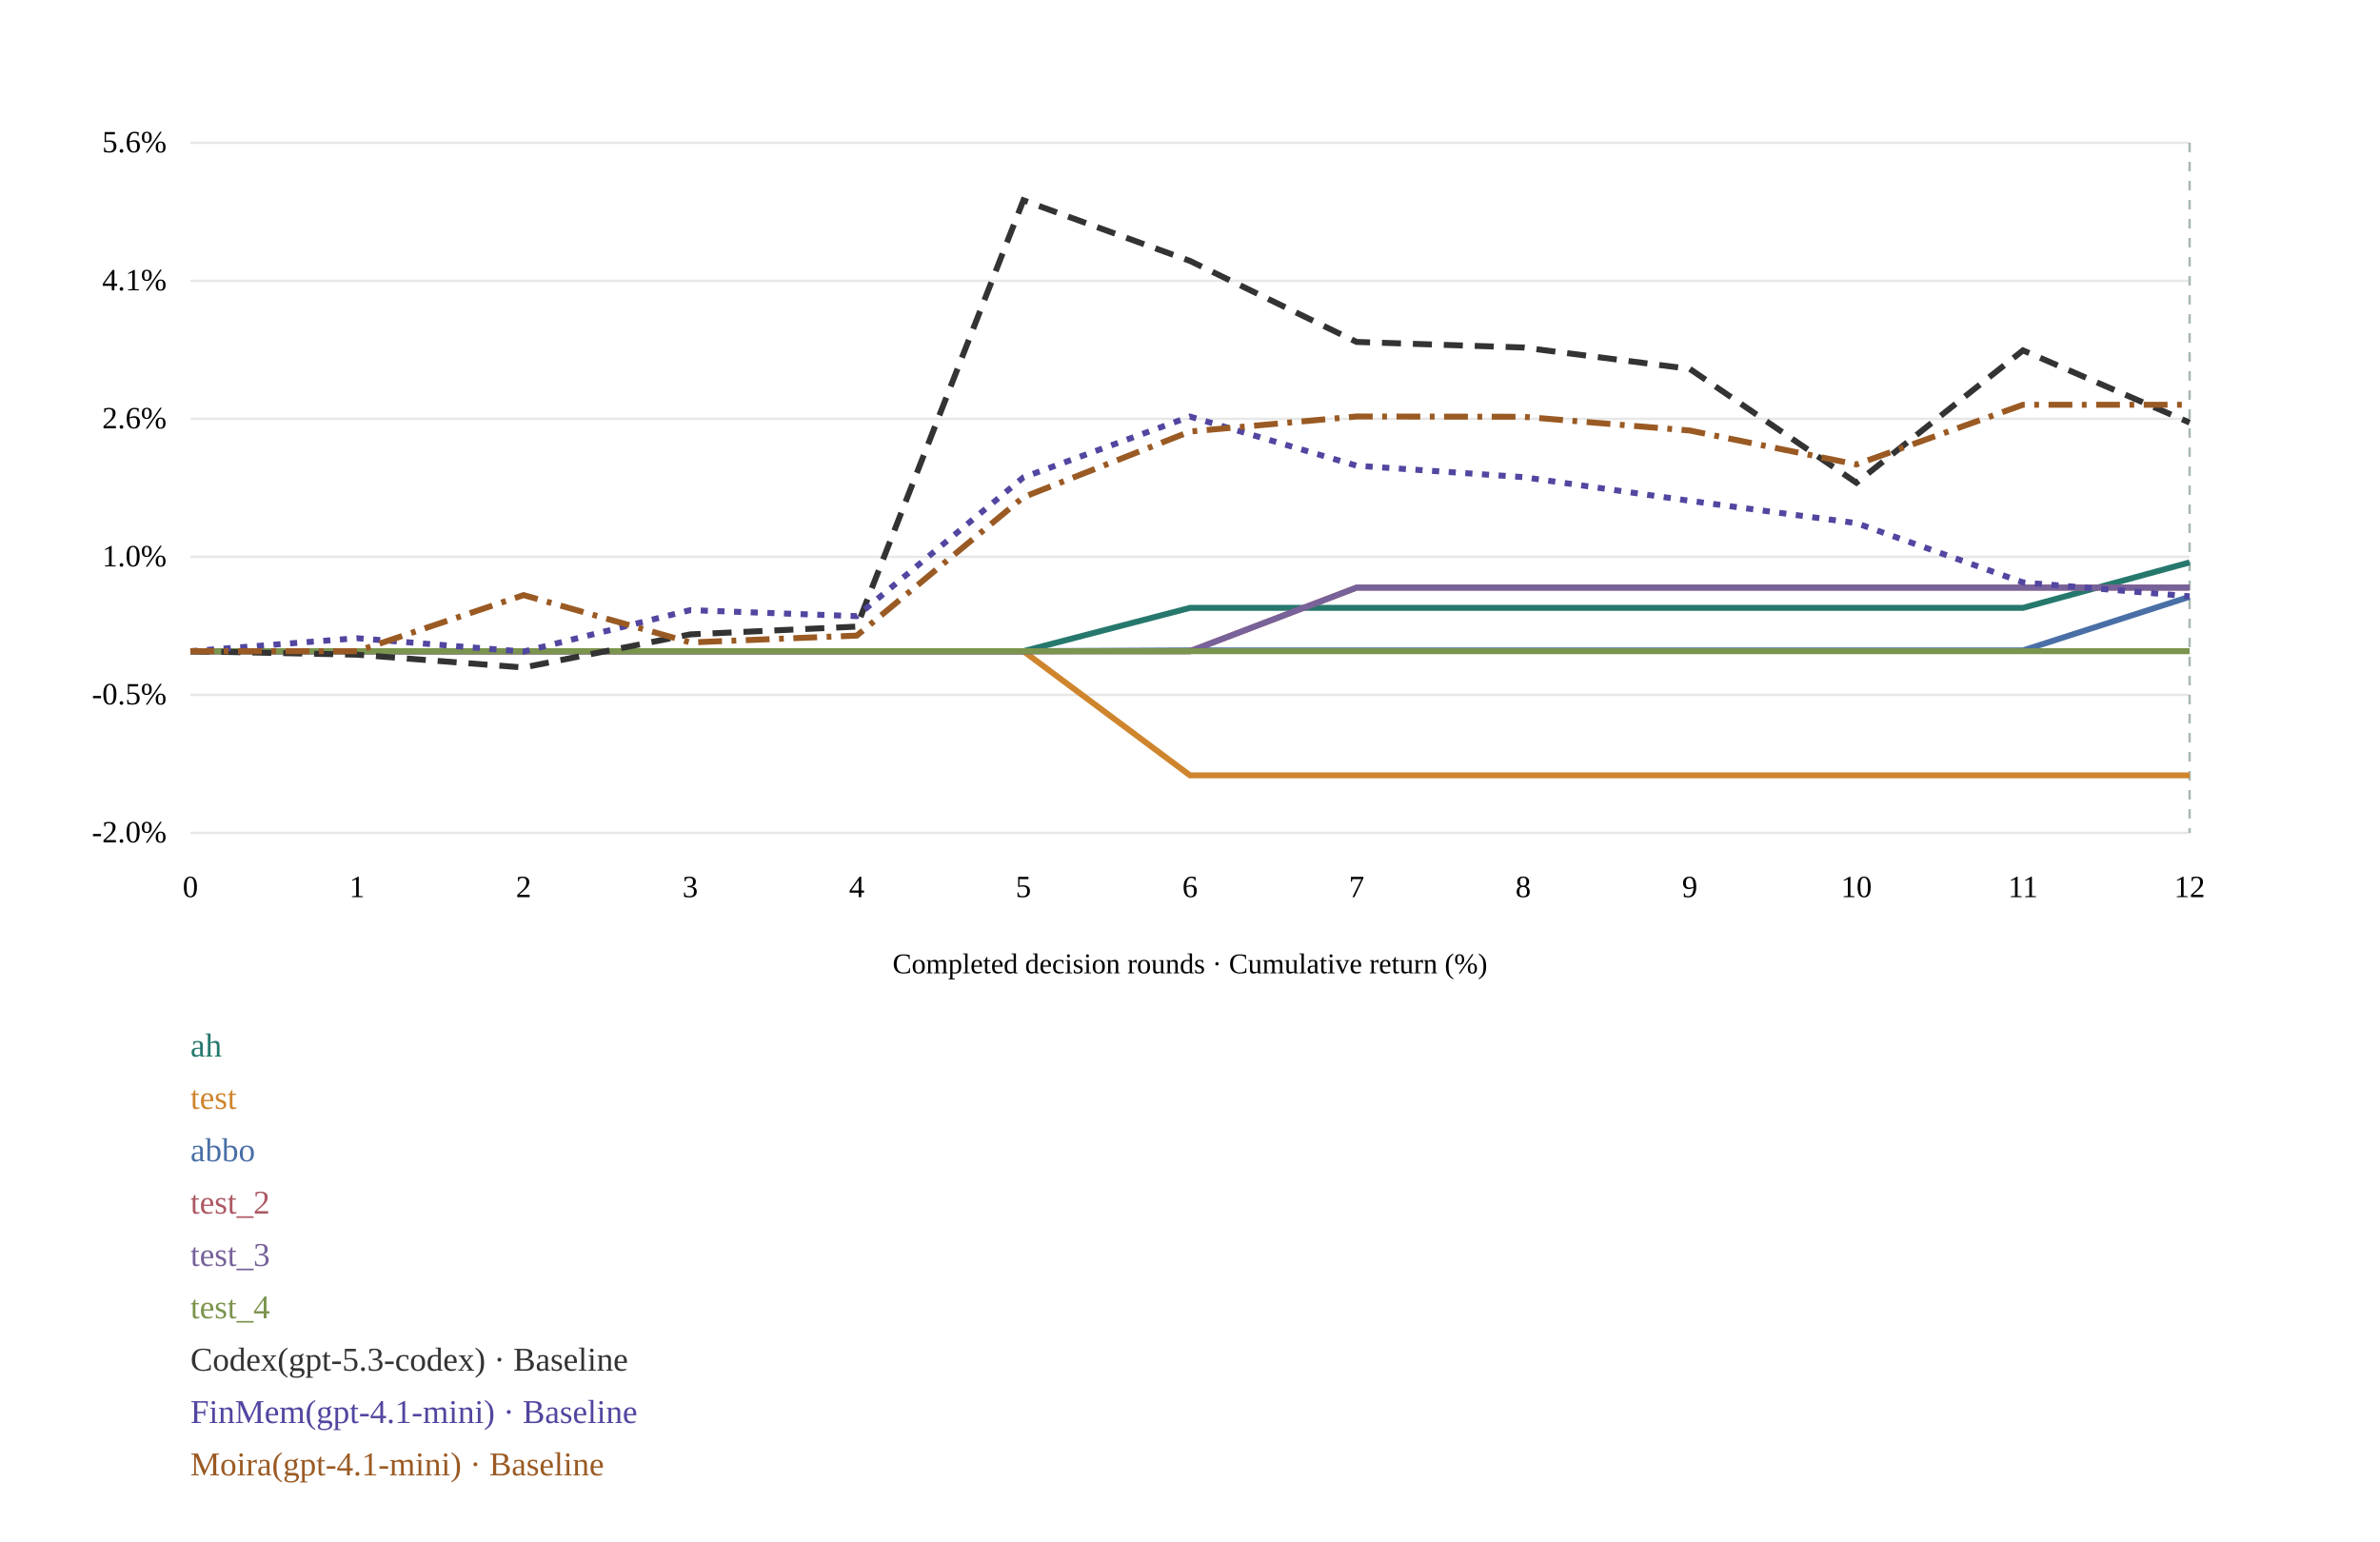
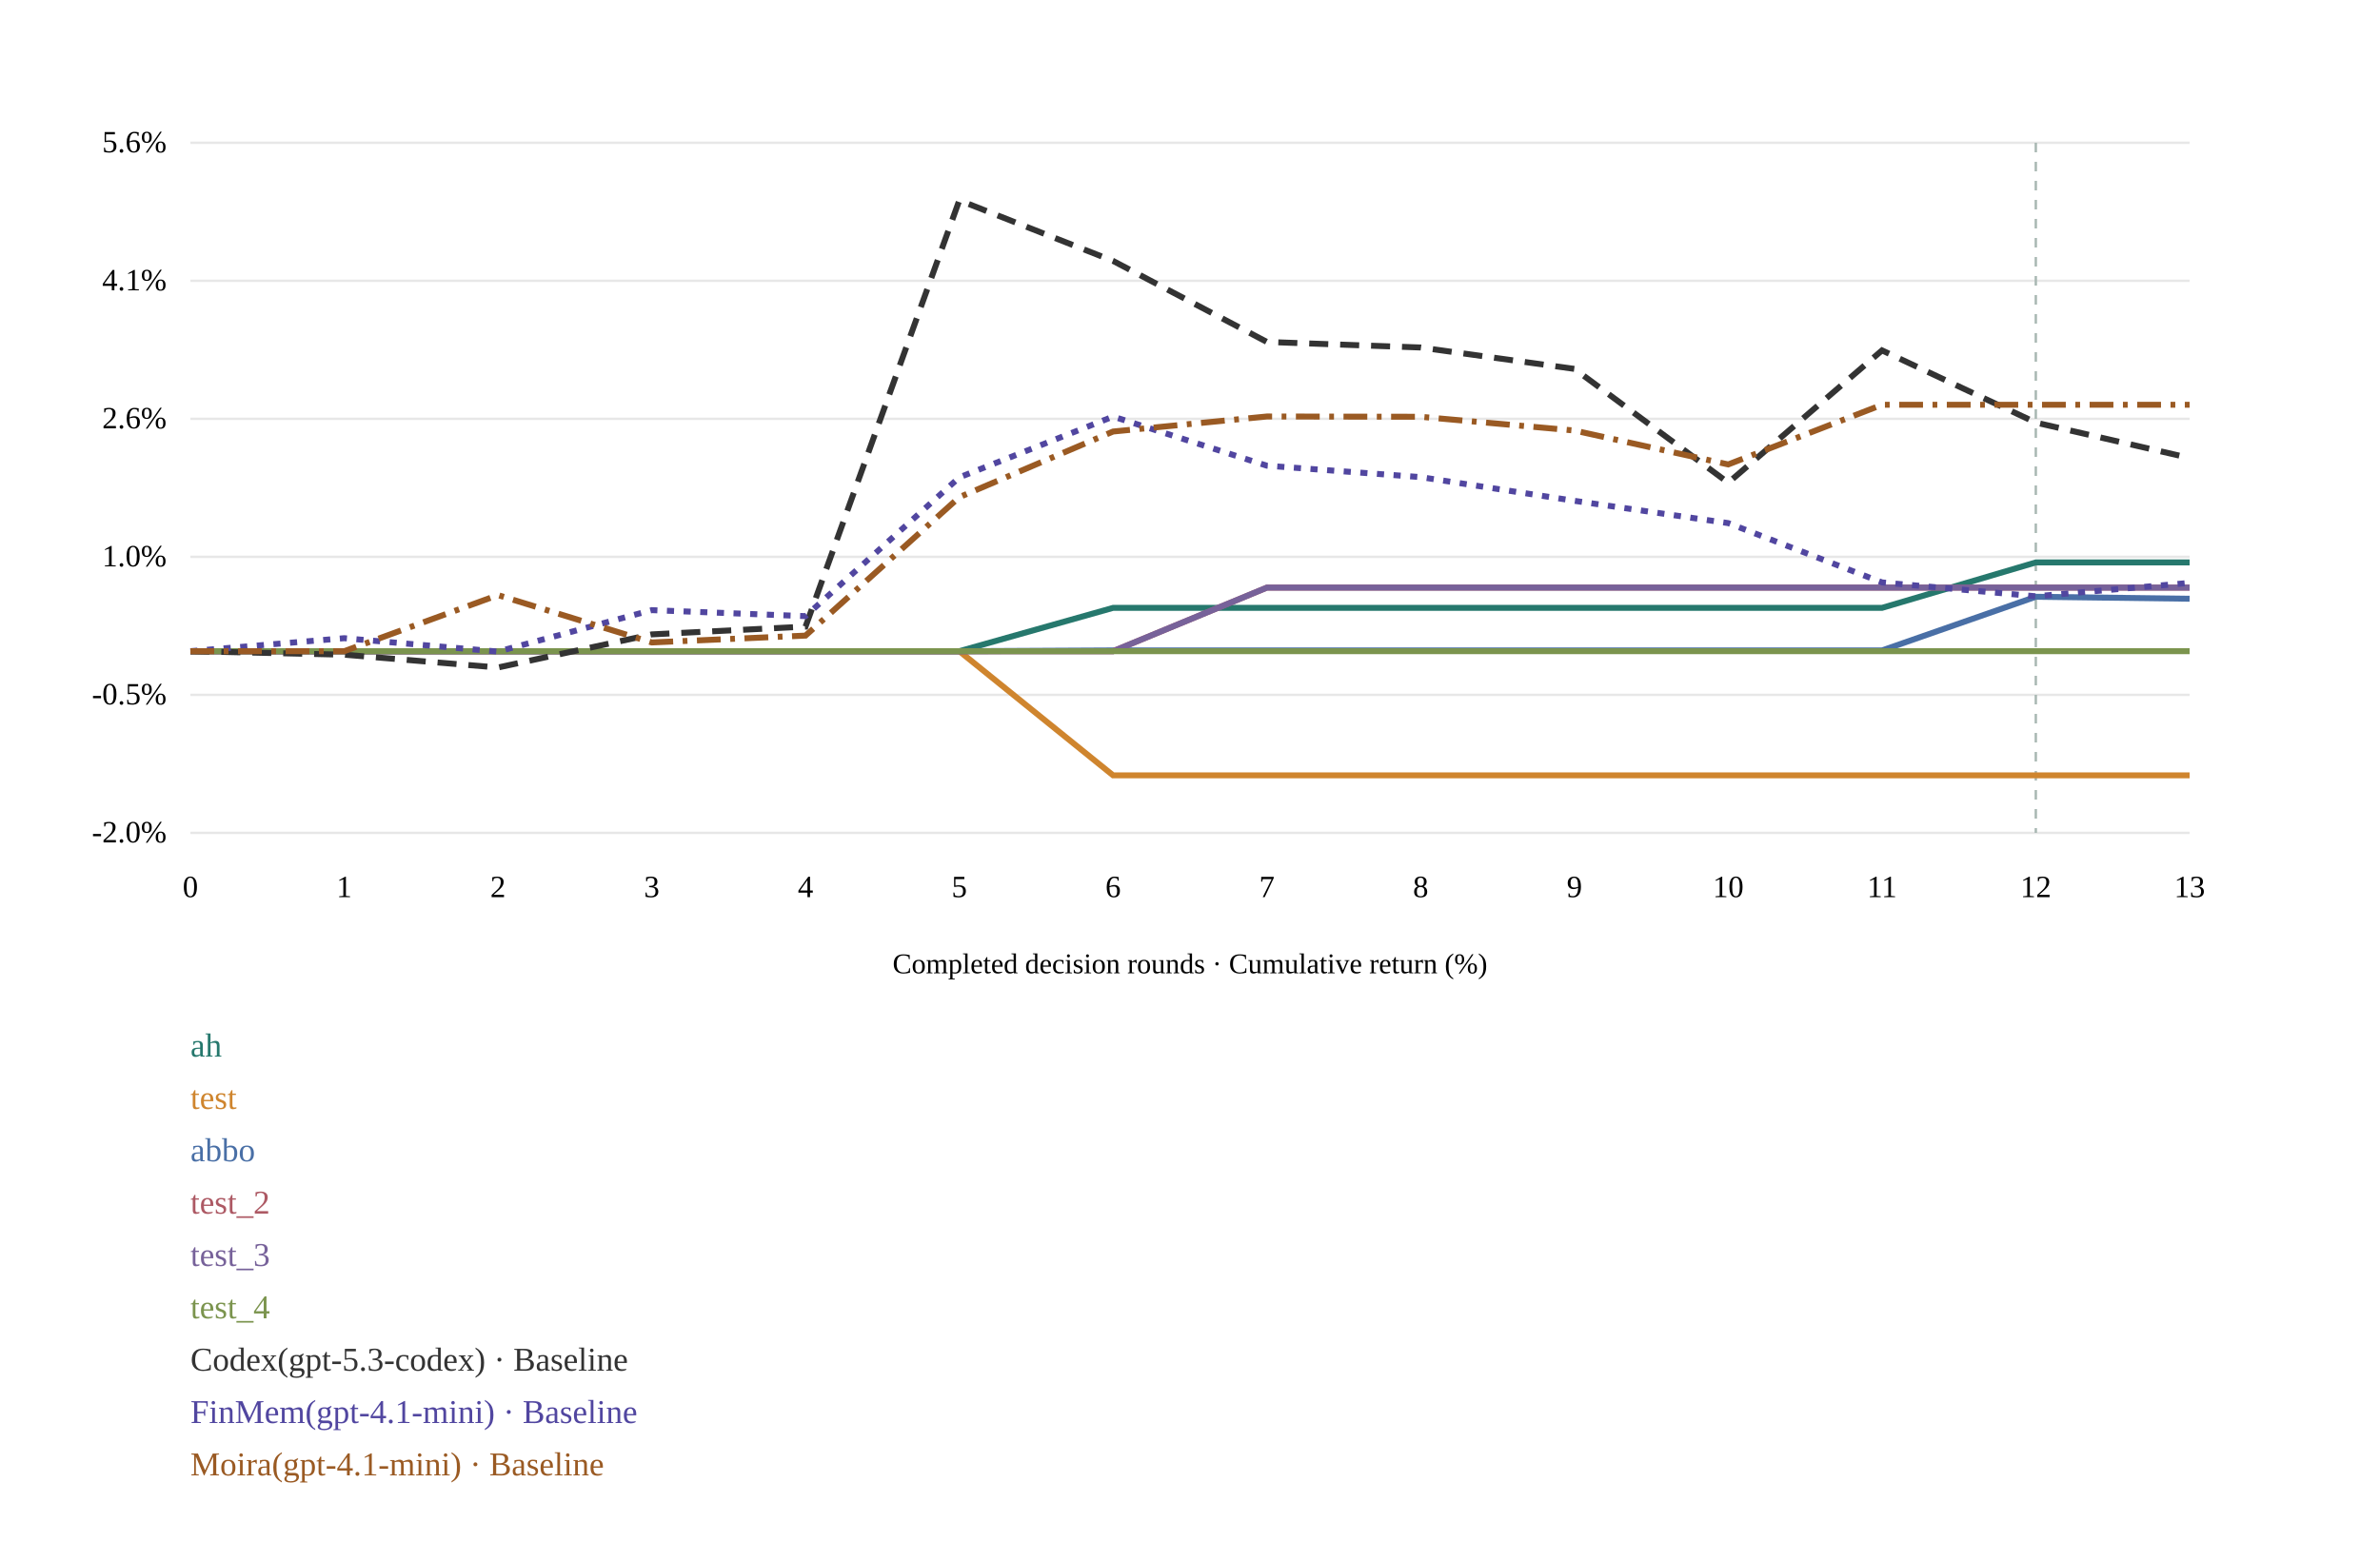
<svg xmlns="http://www.w3.org/2000/svg" viewBox="0 0 1000 648" role="img">
  <rect width="100%" height="100%" fill="white" />
  <path d="M80 350.0H920" stroke="#e7e7e7" />
  <text x="70" y="354.0" text-anchor="end" font-size="13">-2.0%</text>
  <path d="M80 292.0H920" stroke="#e7e7e7" />
  <text x="70" y="296.0" text-anchor="end" font-size="13">-0.5%</text>
  <path d="M80 234.0H920" stroke="#e7e7e7" />
  <text x="70" y="238.0" text-anchor="end" font-size="13">1.0%</text>
  <path d="M80 176.0H920" stroke="#e7e7e7" />
  <text x="70" y="180.0" text-anchor="end" font-size="13">2.6%</text>
  <path d="M80 118.0H920" stroke="#e7e7e7" />
  <text x="70" y="122.0" text-anchor="end" font-size="13">4.1%</text>
  <path d="M80 60H920" stroke="#e7e7e7" />
  <text x="70" y="64" text-anchor="end" font-size="13">5.6%</text>
  <path d="M80 273.646H920" stroke="#aaa" />
  <text x="80.0" y="377" text-anchor="middle" font-size="13">0</text>
-   <text x="150.0" y="377" text-anchor="middle" font-size="13">1</text>
-   <text x="220.0" y="377" text-anchor="middle" font-size="13">2</text>
-   <text x="290.0" y="377" text-anchor="middle" font-size="13">3</text>
-   <text x="360.0" y="377" text-anchor="middle" font-size="13">4</text>
-   <text x="430.0" y="377" text-anchor="middle" font-size="13">5</text>
-   <text x="500.0" y="377" text-anchor="middle" font-size="13">6</text>
-   <text x="570.0" y="377" text-anchor="middle" font-size="13">7</text>
-   <text x="640.0" y="377" text-anchor="middle" font-size="13">8</text>
-   <text x="710.0" y="377" text-anchor="middle" font-size="13">9</text>
-   <text x="780.0" y="377" text-anchor="middle" font-size="13">10</text>
-   <text x="850.0" y="377" text-anchor="middle" font-size="13">11</text>
-   <text x="920.0" y="377" text-anchor="middle" font-size="13">12</text>
-   <path d="M920.0 60V350" stroke="#a8b7b2" stroke-dasharray="4 4" />
+   <text x="144.615" y="377" text-anchor="middle" font-size="13">1</text>
+   <text x="209.231" y="377" text-anchor="middle" font-size="13">2</text>
+   <text x="273.846" y="377" text-anchor="middle" font-size="13">3</text>
+   <text x="338.462" y="377" text-anchor="middle" font-size="13">4</text>
+   <text x="403.077" y="377" text-anchor="middle" font-size="13">5</text>
+   <text x="467.692" y="377" text-anchor="middle" font-size="13">6</text>
+   <text x="532.308" y="377" text-anchor="middle" font-size="13">7</text>
+   <text x="596.923" y="377" text-anchor="middle" font-size="13">8</text>
+   <text x="661.538" y="377" text-anchor="middle" font-size="13">9</text>
+   <text x="726.154" y="377" text-anchor="middle" font-size="13">10</text>
+   <text x="790.769" y="377" text-anchor="middle" font-size="13">11</text>
+   <text x="855.385" y="377" text-anchor="middle" font-size="13">12</text>
+   <text x="920.0" y="377" text-anchor="middle" font-size="13">13</text>
+   <path d="M855.385 60V350" stroke="#a8b7b2" stroke-dasharray="4 4" />
  <text x="500" y="409" text-anchor="middle">Completed decision rounds · Cumulative return (%)</text>
-   <polyline points="80.00,273.65 150.00,273.65 220.00,273.65 290.00,273.65 360.00,273.65 430.00,273.65 500.00,255.44 570.00,255.44 640.00,255.44 710.00,255.44 780.00,255.44 850.00,255.44 920.00,236.35" fill="none" stroke="#26786d" stroke-width="2.5" stroke-dasharray="none" />
+   <polyline points="80.00,273.65 144.62,273.65 209.23,273.65 273.85,273.65 338.46,273.65 403.08,273.65 467.69,255.44 532.31,255.44 596.92,255.44 661.54,255.44 726.15,255.44 790.77,255.44 855.38,236.35 920.00,236.35" fill="none" stroke="#26786d" stroke-width="2.5" stroke-dasharray="none" />
  <text x="80" y="444" fill="#26786d" font-size="14">ah</text>
-   <polyline points="80.00,273.65 150.00,273.65 220.00,273.65 290.00,273.65 360.00,273.65 430.00,273.65 500.00,325.83 570.00,325.83 640.00,325.83 710.00,325.83 780.00,325.83 850.00,325.83 920.00,325.83" fill="none" stroke="#cf852e" stroke-width="2.5" stroke-dasharray="none" />
+   <polyline points="80.00,273.65 144.62,273.65 209.23,273.65 273.85,273.65 338.46,273.65 403.08,273.65 467.69,325.83 532.31,325.83 596.92,325.83 661.54,325.83 726.15,325.83 790.77,325.83 855.38,325.83 920.00,325.83" fill="none" stroke="#cf852e" stroke-width="2.5" stroke-dasharray="none" />
  <text x="80" y="466" fill="#cf852e" font-size="14">test</text>
-   <polyline points="80.00,273.65 150.00,273.65 220.00,273.65 290.00,273.65 360.00,273.65 430.00,273.65 500.00,273.33 570.00,273.33 640.00,273.33 710.00,273.33 780.00,273.33 850.00,273.33 920.00,250.78" fill="none" stroke="#496fa6" stroke-width="2.5" stroke-dasharray="none" />
+   <polyline points="80.00,273.65 144.62,273.65 209.23,273.65 273.85,273.65 338.46,273.65 403.08,273.65 467.69,273.33 532.31,273.33 596.92,273.33 661.54,273.33 726.15,273.33 790.77,273.33 855.38,250.78 920.00,251.61" fill="none" stroke="#496fa6" stroke-width="2.5" stroke-dasharray="none" />
  <text x="80" y="488" fill="#496fa6" font-size="14">abbo</text>
-   <polyline points="80.00,273.65 150.00,273.65 220.00,273.65 290.00,273.65 360.00,273.65 430.00,273.65 500.00,273.65 570.00,246.93 640.00,246.93 710.00,246.93 780.00,246.93 850.00,246.93 920.00,246.93" fill="none" stroke="#ad5964" stroke-width="2.5" stroke-dasharray="none" />
+   <polyline points="80.00,273.65 144.62,273.65 209.23,273.65 273.85,273.65 338.46,273.65 403.08,273.65 467.69,273.65 532.31,246.93 596.92,246.93 661.54,246.93 726.15,246.93 790.77,246.93 855.38,246.93 920.00,246.93" fill="none" stroke="#ad5964" stroke-width="2.5" stroke-dasharray="none" />
  <text x="80" y="510" fill="#ad5964" font-size="14">test_2</text>
-   <polyline points="80.00,273.65 150.00,273.65 220.00,273.65 290.00,273.65 360.00,273.65 430.00,273.65 500.00,273.65 570.00,246.93 640.00,246.93 710.00,246.93 780.00,246.93 850.00,246.93 920.00,246.93" fill="none" stroke="#77629a" stroke-width="2.5" stroke-dasharray="none" />
+   <polyline points="80.00,273.65 144.62,273.65 209.23,273.65 273.85,273.65 338.46,273.65 403.08,273.65 467.69,273.65 532.31,246.93 596.92,246.93 661.54,246.93 726.15,246.93 790.77,246.93 855.38,246.93 920.00,246.93" fill="none" stroke="#77629a" stroke-width="2.5" stroke-dasharray="none" />
  <text x="80" y="532" fill="#77629a" font-size="14">test_3</text>
-   <polyline points="80.00,273.65 150.00,273.65 220.00,273.65 290.00,273.65 360.00,273.65 430.00,273.65 500.00,273.65 570.00,273.65 640.00,273.65 710.00,273.65 780.00,273.65 850.00,273.65 920.00,273.65" fill="none" stroke="#7b944e" stroke-width="2.5" stroke-dasharray="none" />
+   <polyline points="80.00,273.65 144.62,273.65 209.23,273.65 273.85,273.65 338.46,273.65 403.08,273.65 467.69,273.65 532.31,273.65 596.92,273.65 661.54,273.65 726.15,273.65 790.77,273.65 855.38,273.65 920.00,273.65" fill="none" stroke="#7b944e" stroke-width="2.5" stroke-dasharray="none" />
  <text x="80" y="554" fill="#7b944e" font-size="14">test_4</text>
-   <polyline points="80.00,273.65 150.00,275.12 220.00,280.51 290.00,266.59 360.00,263.32 430.00,84.17 500.00,109.65 570.00,143.69 640.00,146.03 710.00,155.02 780.00,202.86 850.00,147.24 920.00,177.58" fill="none" stroke="#333" stroke-width="2.5" stroke-dasharray="8 5" />
+   <polyline points="80.00,273.65 144.62,275.12 209.23,280.51 273.85,266.59 338.46,263.32 403.08,84.17 467.69,109.65 532.31,143.69 596.92,146.03 661.54,155.02 726.15,202.86 790.77,147.24 855.38,177.58 920.00,192.46" fill="none" stroke="#333" stroke-width="2.5" stroke-dasharray="8 5" />
  <text x="80" y="576" fill="#333" font-size="14">Codex(gpt-5.3-codex) · Baseline</text>
-   <polyline points="80.00,273.65 150.00,268.19 220.00,273.81 290.00,256.40 360.00,258.92 430.00,200.61 500.00,175.06 570.00,195.70 640.00,200.50 710.00,210.46 780.00,219.83 850.00,244.75 920.00,250.58" fill="none" stroke="#5146a0" stroke-width="2.5" stroke-dasharray="3 4" />
+   <polyline points="80.00,273.65 144.62,268.19 209.23,273.81 273.85,256.40 338.46,258.92 403.08,200.61 467.69,175.06 532.31,195.70 596.92,200.50 661.54,210.46 726.15,219.83 790.77,244.75 855.38,250.58 920.00,244.95" fill="none" stroke="#5146a0" stroke-width="2.5" stroke-dasharray="3 4" />
  <text x="80" y="598" fill="#5146a0" font-size="14">FinMem(gpt-4.1-mini) · Baseline</text>
-   <polyline points="80.00,273.65 150.00,273.65 220.00,250.08 290.00,269.98 360.00,267.10 430.00,208.92 500.00,181.34 570.00,175.02 640.00,175.14 710.00,180.92 780.00,195.17 850.00,170.09 920.00,170.09" fill="none" stroke="#9a5a23" stroke-width="2.5" stroke-dasharray="10 4 2 4" />
+   <polyline points="80.00,273.65 144.62,273.65 209.23,250.08 273.85,269.98 338.46,267.10 403.08,208.92 467.69,181.34 532.31,175.02 596.92,175.14 661.54,180.92 726.15,195.17 790.77,170.09 855.38,170.09 920.00,170.09" fill="none" stroke="#9a5a23" stroke-width="2.5" stroke-dasharray="10 4 2 4" />
  <text x="80" y="620" fill="#9a5a23" font-size="14">Moira(gpt-4.1-mini) · Baseline</text>
</svg>
